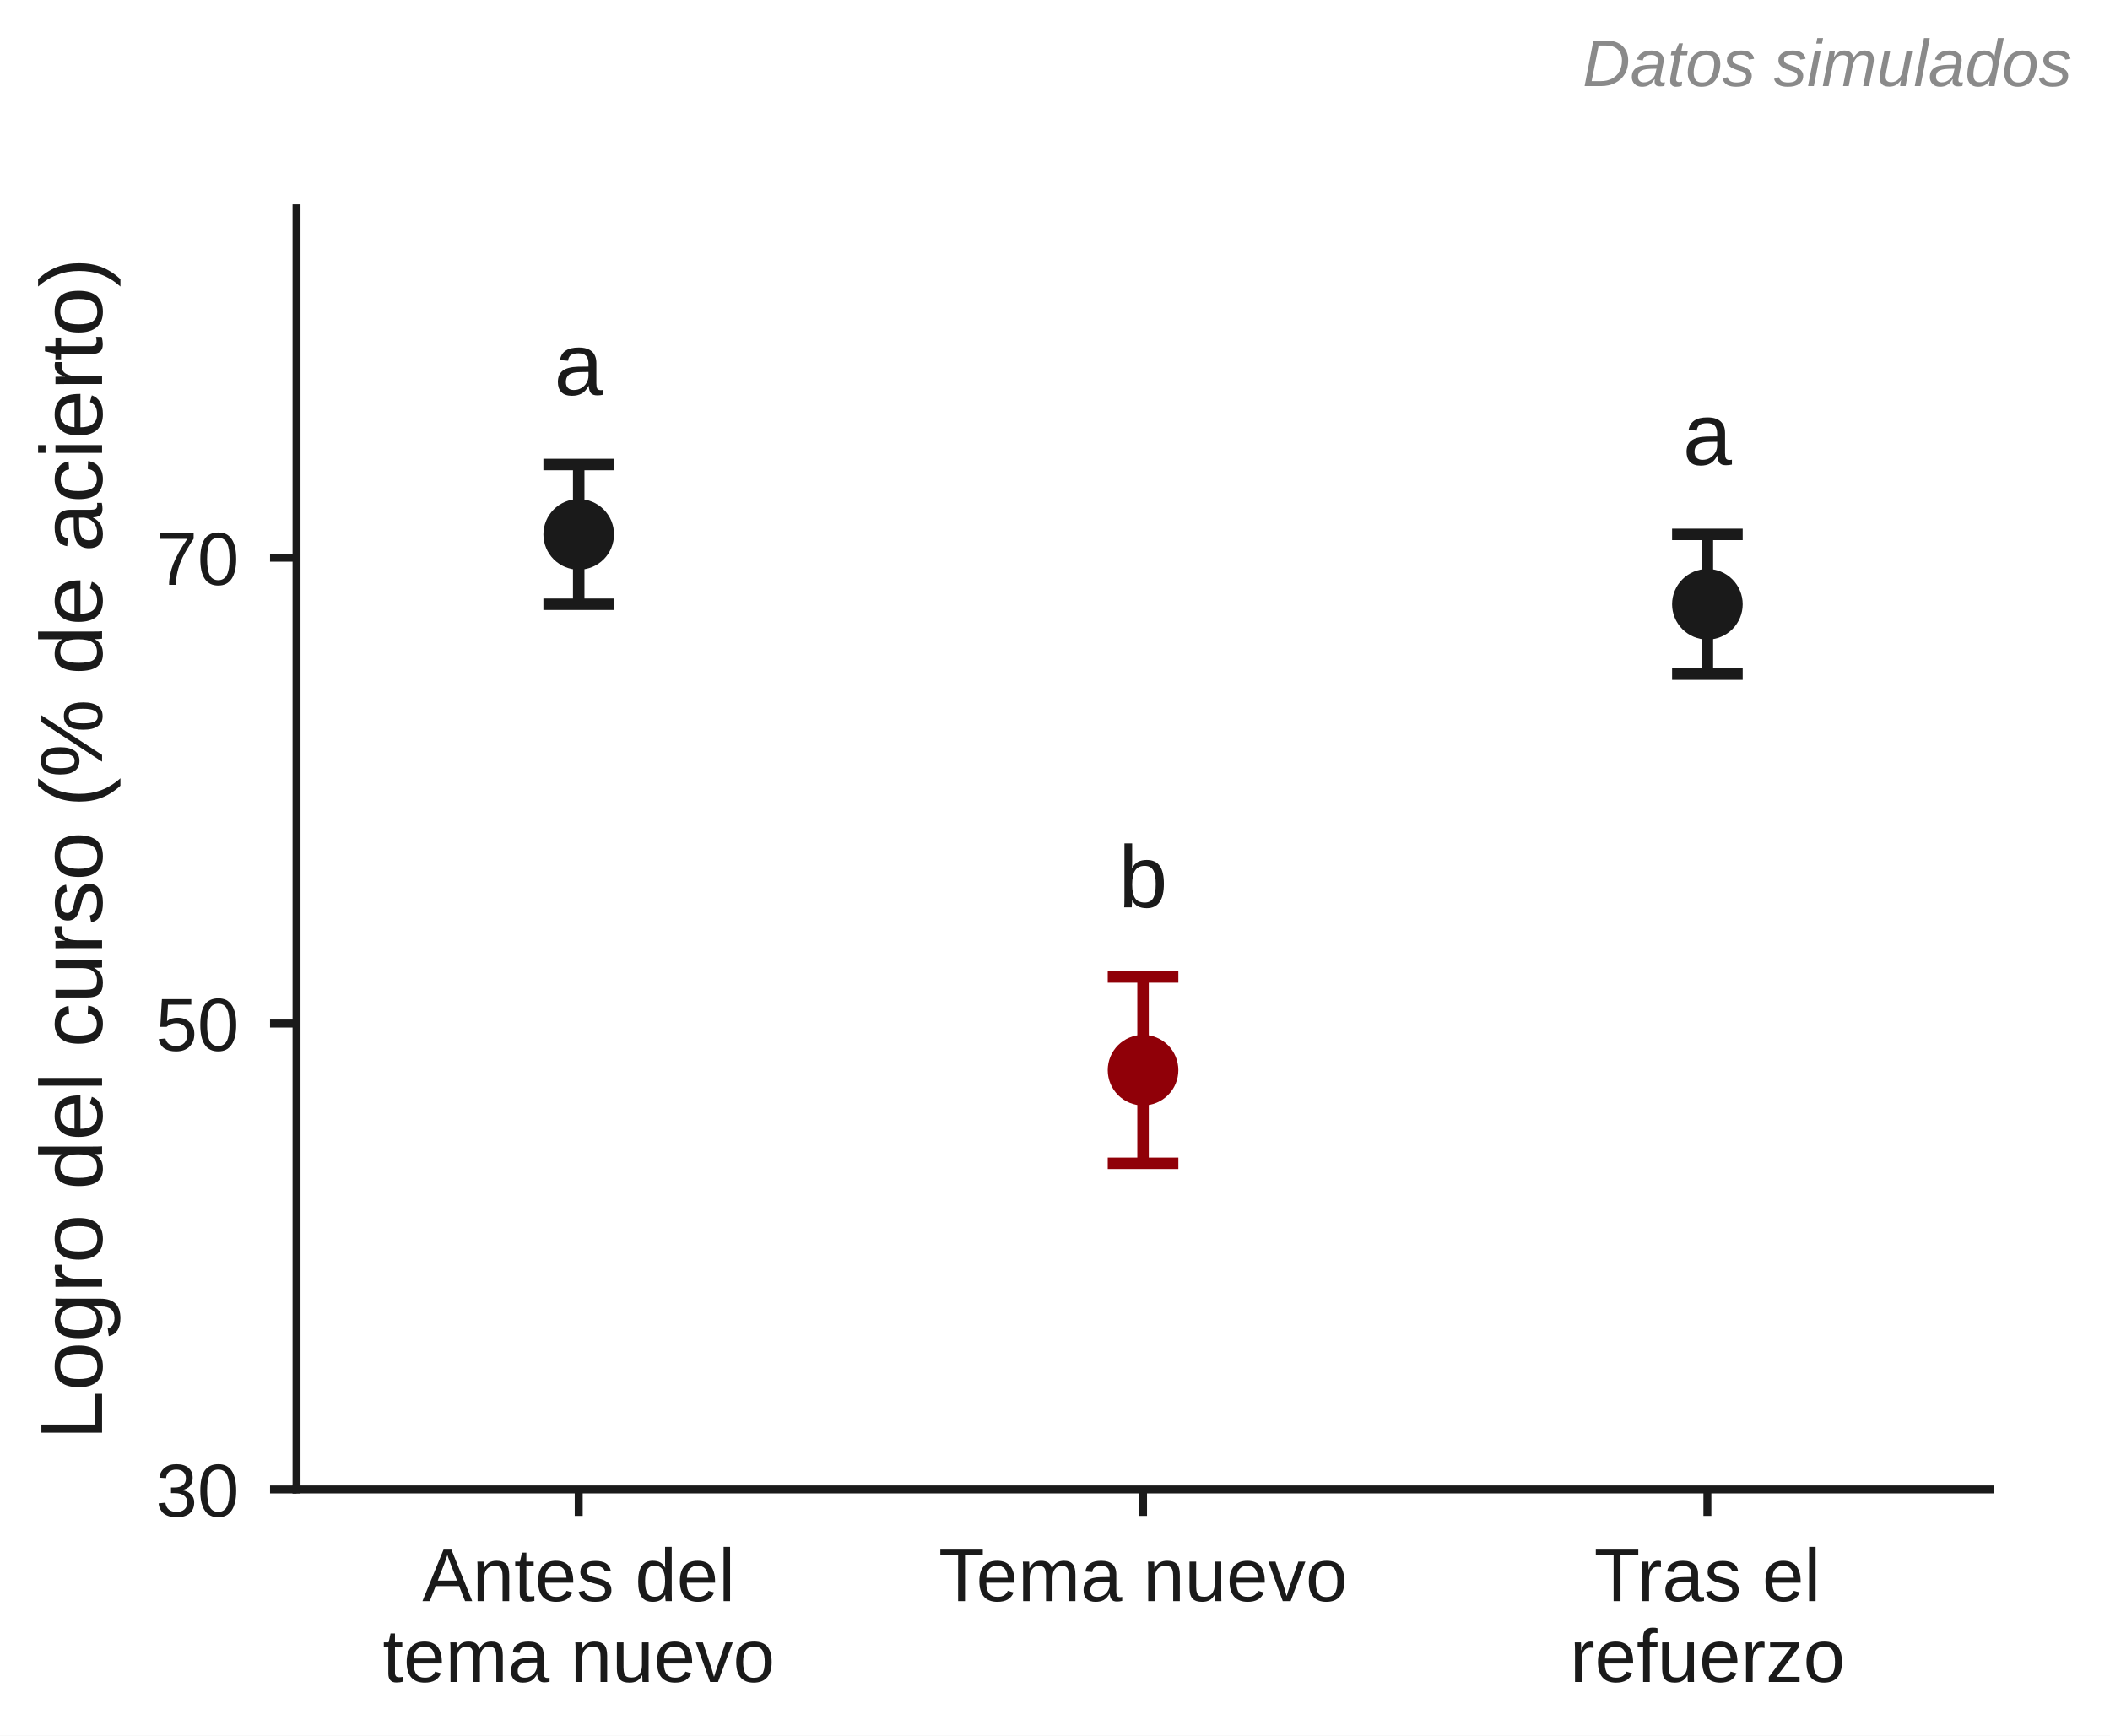
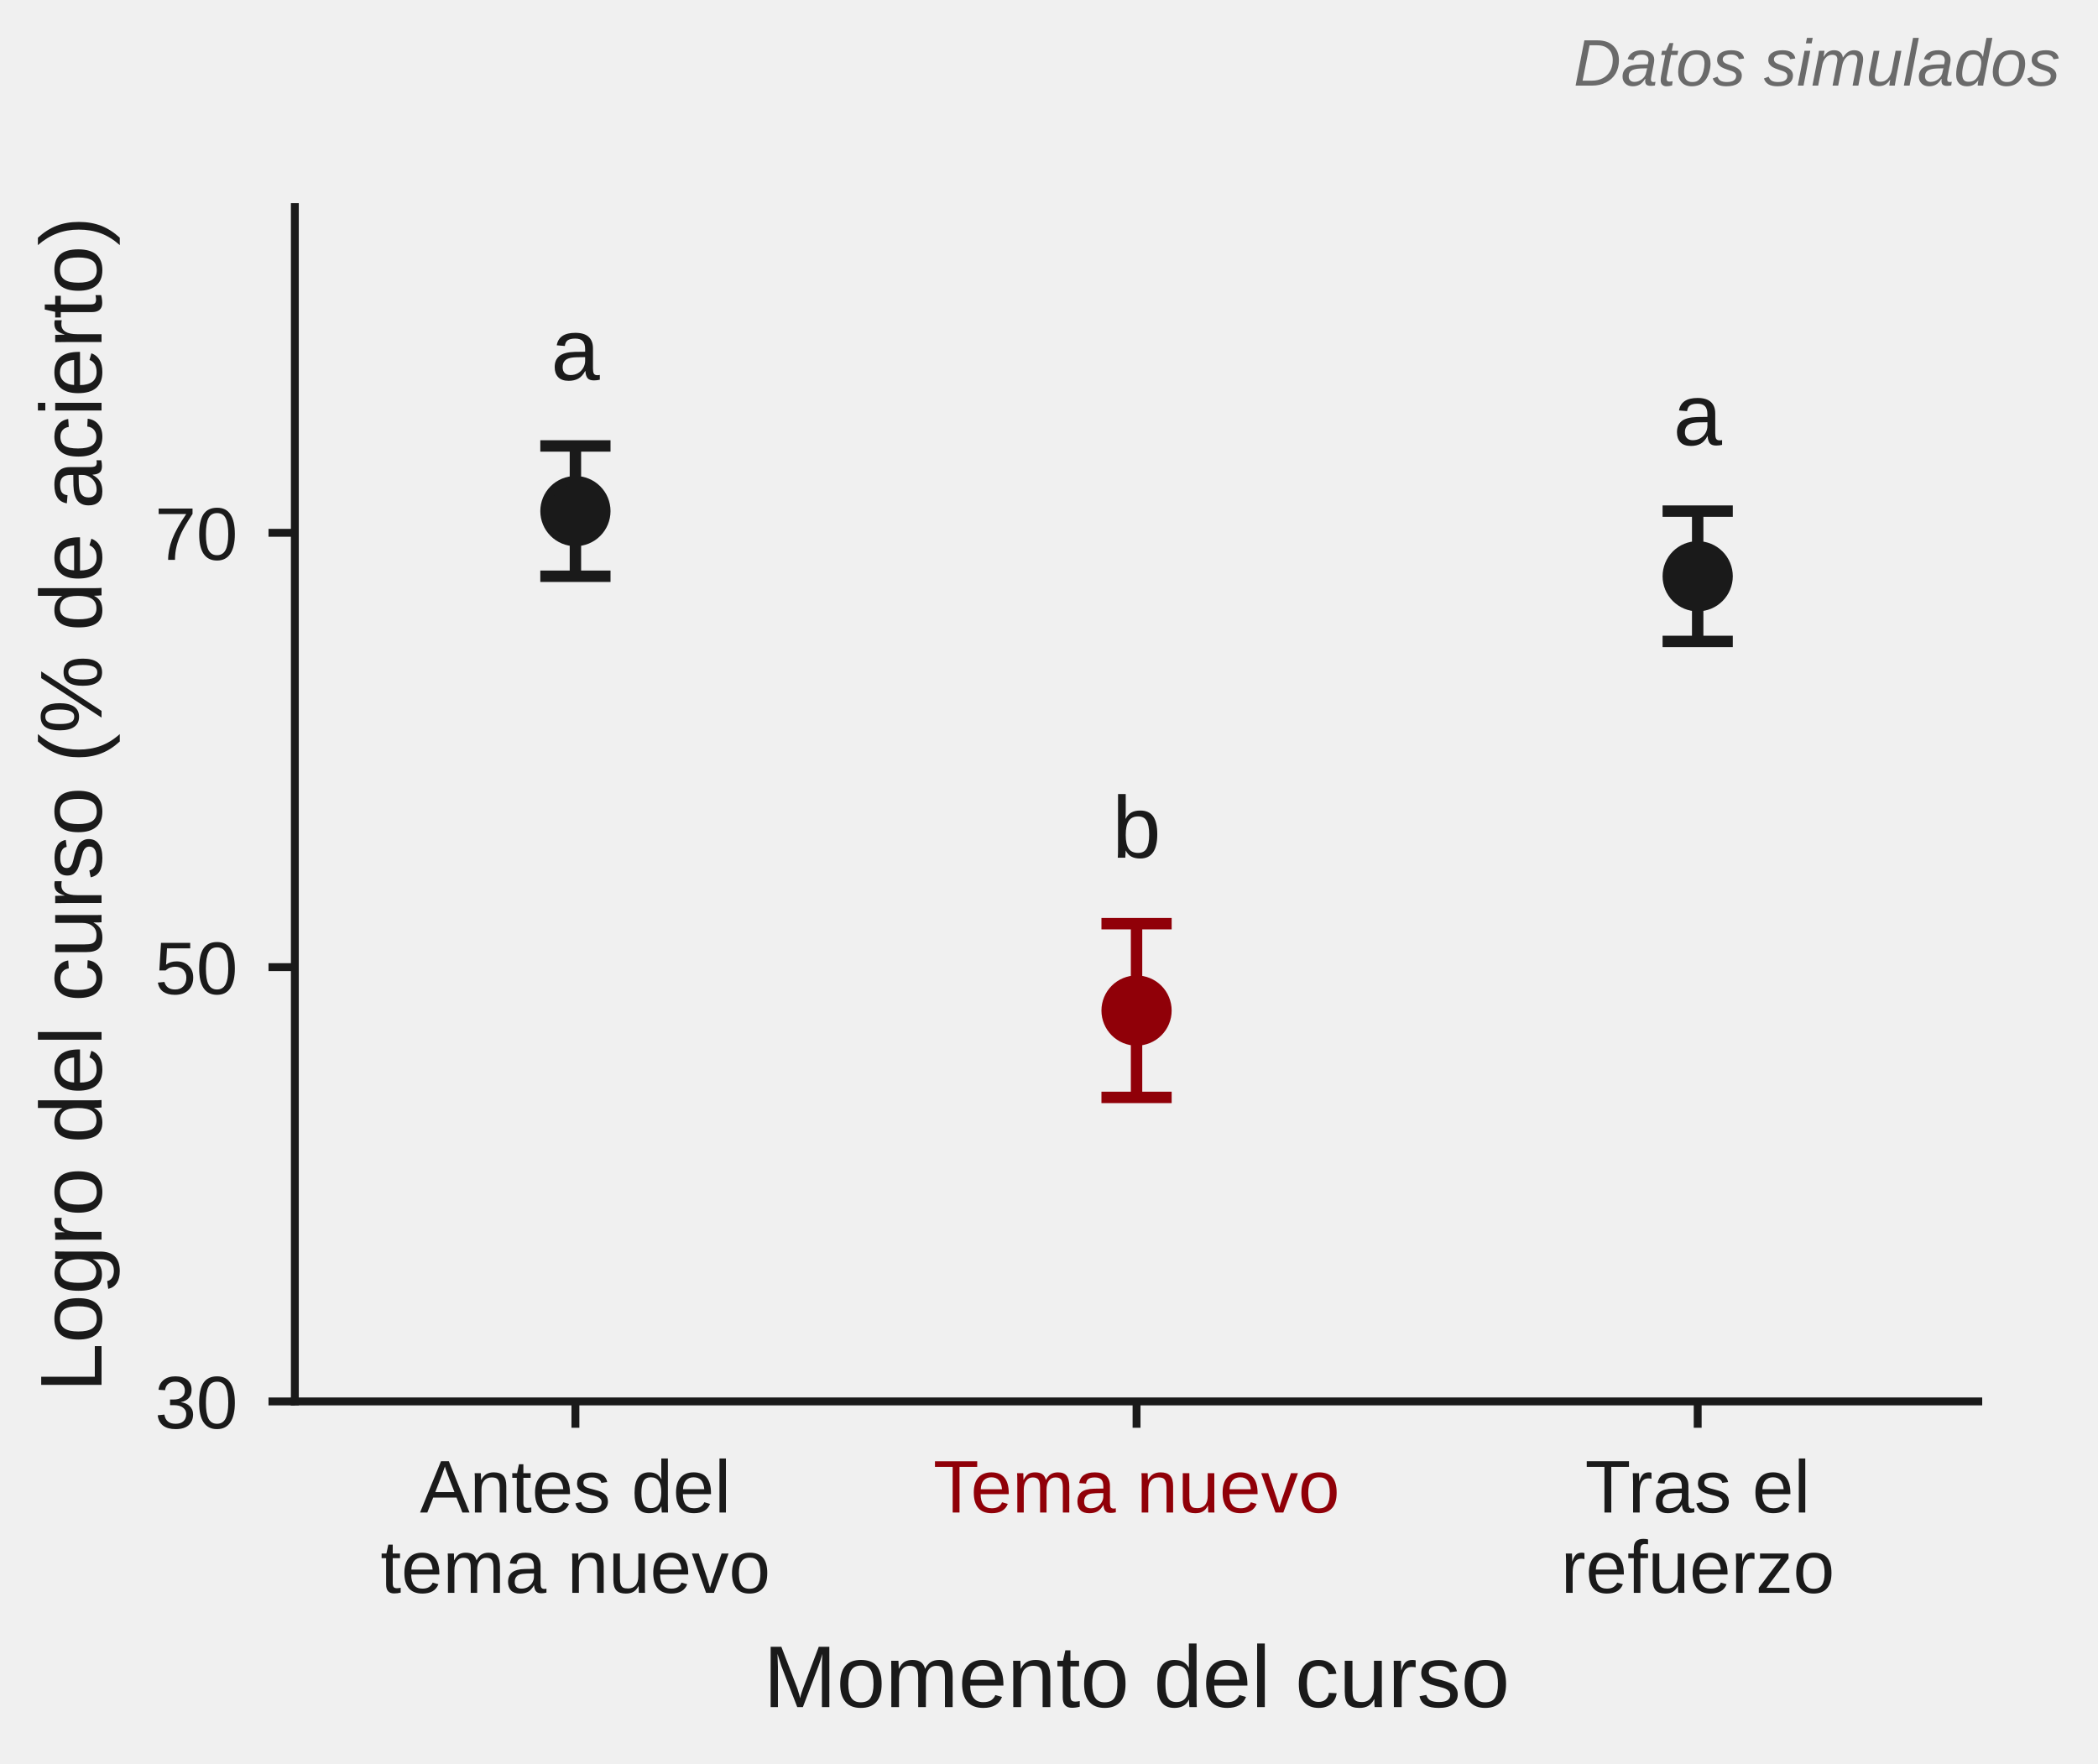
- <svg xmlns="http://www.w3.org/2000/svg" xmlns:xlink="http://www.w3.org/1999/xlink" width="239.047pt" height="196.649pt" viewBox="0 0 239.047 196.649" version="1.1">
+ <svg xmlns="http://www.w3.org/2000/svg" xmlns:xlink="http://www.w3.org/1999/xlink" width="239.047pt" height="200.899pt" viewBox="0 0 239.047 200.899" version="1.1">
  <defs>
    <style type="text/css">*{stroke-linejoin: round; stroke-linecap: butt}</style>
  </defs>
  <g id="figure_1">
    <g id="patch_1">
-       <path d="M 0 196.649  L 239.047 196.649  L 239.047 0  L 0 0  z " style="fill: #ffffff" />
+       <path d="M 0 200.899  L 239.047 200.899  L 239.047 0  L 0 0  L 0 200.899  z " style="fill: none" />
    </g>
    <g id="axes_1">
      <g id="patch_2">
-         <path d="M 33.595 168.75  L 225.403 168.75  L 225.403 23.598  L 33.595 23.598  z " style="fill: #ffffff" />
+         <path d="M 33.595 159.678  L 225.403 159.678  L 225.403 23.598  L 33.595 23.598  L 33.595 159.678  z " style="fill: none" />
      </g>
      <g id="matplotlib.axis_1">
        <g id="xtick_1">
          <g id="line2d_1">
            <defs>
              <path id="m9296871bb2" d="M 0 0  L 0 3  " style="stroke: #1a1a1a; stroke-width: 0.9" />
            </defs>
            <g>
-               <use xlink:href="#m9296871bb2" x="65.563" y="168.75" style="fill: #1a1a1a; stroke: #1a1a1a; stroke-width: 0.9" />
+               <use xlink:href="#m9296871bb2" x="65.563" y="159.678" style="fill: #1a1a1a; stroke: #1a1a1a; stroke-width: 0.9" />
            </g>
          </g>
          <g id="text_1">
-             <text style="fill: #1a1a1a; font: 8.5px 'Liberation Sans', 'Arial', 'Helvetica', 'DejaVu Sans', sans-serif" transform="translate(47.84429 181.4098)">Antes del</text>
-             <text style="fill: #1a1a1a; font: 8.5px 'Liberation Sans', 'Arial', 'Helvetica', 'DejaVu Sans', sans-serif" transform="translate(43.35656 190.5654)">tema nuevo</text>
+             <text style="fill: #1a1a1a; font: 8.5px 'Liberation Sans', 'Arial', 'Helvetica', 'DejaVu Sans', sans-serif" transform="translate(47.84429 172.3378)">Antes del</text>
+             <text style="fill: #1a1a1a; font: 8.5px 'Liberation Sans', 'Arial', 'Helvetica', 'DejaVu Sans', sans-serif" transform="translate(43.35656 181.4934)">tema nuevo</text>
          </g>
        </g>
        <g id="xtick_2">
          <g id="line2d_2">
            <g>
-               <use xlink:href="#m9296871bb2" x="129.499" y="168.75" style="fill: #1a1a1a; stroke: #1a1a1a; stroke-width: 0.9" />
+               <use xlink:href="#m9296871bb2" x="129.499" y="159.678" style="fill: #1a1a1a; stroke: #1a1a1a; stroke-width: 0.9" />
            </g>
          </g>
          <g id="text_2">
-             <text style="fill: #1a1a1a; font: 8.5px 'Liberation Sans', 'Arial', 'Helvetica', 'DejaVu Sans', sans-serif; text-anchor: middle" x="129.499" y="181.41" transform="rotate(-0 129.4995 181.4098)">Tema nuevo</text>
+             <text style="fill: #900008; font: 8.5px 'Liberation Sans', 'Arial', 'Helvetica', 'DejaVu Sans', sans-serif; text-anchor: middle" x="129.499" y="172.338" transform="rotate(-0 129.4995 172.3378)">Tema nuevo</text>
          </g>
        </g>
        <g id="xtick_3">
          <g id="line2d_3">
            <g>
-               <use xlink:href="#m9296871bb2" x="193.435" y="168.75" style="fill: #1a1a1a; stroke: #1a1a1a; stroke-width: 0.9" />
+               <use xlink:href="#m9296871bb2" x="193.435" y="159.678" style="fill: #1a1a1a; stroke: #1a1a1a; stroke-width: 0.9" />
            </g>
          </g>
          <g id="text_3">
-             <text style="fill: #1a1a1a; font: 8.5px 'Liberation Sans', 'Arial', 'Helvetica', 'DejaVu Sans', sans-serif" transform="translate(180.6071 181.4098)">Tras el</text>
-             <text style="fill: #1a1a1a; font: 8.5px 'Liberation Sans', 'Arial', 'Helvetica', 'DejaVu Sans', sans-serif" transform="translate(177.8459 190.5654)">refuerzo</text>
+             <text style="fill: #1a1a1a; font: 8.5px 'Liberation Sans', 'Arial', 'Helvetica', 'DejaVu Sans', sans-serif" transform="translate(180.6071 172.3378)">Tras el</text>
+             <text style="fill: #1a1a1a; font: 8.5px 'Liberation Sans', 'Arial', 'Helvetica', 'DejaVu Sans', sans-serif" transform="translate(177.8459 181.4934)">refuerzo</text>
          </g>
+         </g>
+         <g id="text_4">
+           <text style="fill: #1a1a1a; font: 10px 'Liberation Sans', 'Arial', 'Helvetica', 'DejaVu Sans', sans-serif; text-anchor: middle" x="129.499" y="194.504" transform="rotate(-0 129.4995 194.504)">Momento del curso</text>
        </g>
      </g>
      <g id="matplotlib.axis_2">
        <g id="ytick_1">
          <g id="line2d_4">
            <defs>
              <path id="m50137bdd6f" d="M 0 0  L -3 0  " style="stroke: #1a1a1a; stroke-width: 0.9" />
            </defs>
            <g>
-               <use xlink:href="#m50137bdd6f" x="33.595" y="168.75" style="fill: #1a1a1a; stroke: #1a1a1a; stroke-width: 0.9" />
+               <use xlink:href="#m50137bdd6f" x="33.595" y="159.678" style="fill: #1a1a1a; stroke: #1a1a1a; stroke-width: 0.9" />
            </g>
          </g>
-           <g id="text_4">
-             <text style="fill: #1a1a1a; font: 8.5px 'Liberation Sans', 'Arial', 'Helvetica', 'DejaVu Sans', sans-serif; text-anchor: end" x="27.095" y="171.83" transform="rotate(-0 27.09547 171.8299)">30</text>
+           <g id="text_5">
+             <text style="fill: #1a1a1a; font: 8.5px 'Liberation Sans', 'Arial', 'Helvetica', 'DejaVu Sans', sans-serif; text-anchor: end" x="27.095" y="162.758" transform="rotate(-0 27.09547 162.7579)">30</text>
          </g>
        </g>
        <g id="ytick_2">
          <g id="line2d_5">
            <g>
-               <use xlink:href="#m50137bdd6f" x="33.595" y="115.967" style="fill: #1a1a1a; stroke: #1a1a1a; stroke-width: 0.9" />
+               <use xlink:href="#m50137bdd6f" x="33.595" y="110.194" style="fill: #1a1a1a; stroke: #1a1a1a; stroke-width: 0.9" />
            </g>
          </g>
-           <g id="text_5">
-             <text style="fill: #1a1a1a; font: 8.5px 'Liberation Sans', 'Arial', 'Helvetica', 'DejaVu Sans', sans-serif; text-anchor: end" x="27.095" y="119.047" transform="rotate(-0 27.09547 119.0474)">50</text>
+           <g id="text_6">
+             <text style="fill: #1a1a1a; font: 8.5px 'Liberation Sans', 'Arial', 'Helvetica', 'DejaVu Sans', sans-serif; text-anchor: end" x="27.095" y="113.274" transform="rotate(-0 27.09547 113.2743)">50</text>
          </g>
        </g>
        <g id="ytick_3">
          <g id="line2d_6">
            <g>
-               <use xlink:href="#m50137bdd6f" x="33.595" y="63.185" style="fill: #1a1a1a; stroke: #1a1a1a; stroke-width: 0.9" />
+               <use xlink:href="#m50137bdd6f" x="33.595" y="60.711" style="fill: #1a1a1a; stroke: #1a1a1a; stroke-width: 0.9" />
            </g>
          </g>
-           <g id="text_6">
-             <text style="fill: #1a1a1a; font: 8.5px 'Liberation Sans', 'Arial', 'Helvetica', 'DejaVu Sans', sans-serif; text-anchor: end" x="27.095" y="66.265" transform="rotate(-0 27.09547 66.26483)">70</text>
+           <g id="text_7">
+             <text style="fill: #1a1a1a; font: 8.5px 'Liberation Sans', 'Arial', 'Helvetica', 'DejaVu Sans', sans-serif; text-anchor: end" x="27.095" y="63.791" transform="rotate(-0 27.09547 63.79065)">70</text>
          </g>
        </g>
-         <g id="text_7">
-           <text style="fill: #1a1a1a; font: 10px 'Liberation Sans', 'Arial', 'Helvetica', 'DejaVu Sans', sans-serif; text-anchor: middle" x="11.567" y="96.174" transform="rotate(-90 11.56687 96.174)">Logro del curso (% de acierto)</text>
+         <g id="text_8">
+           <text style="fill: #1a1a1a; font: 10px 'Liberation Sans', 'Arial', 'Helvetica', 'DejaVu Sans', sans-serif; text-anchor: middle" x="11.567" y="91.638" transform="rotate(-90 11.56687 91.638)">Logro del curso (% de acierto)</text>
        </g>
      </g>
      <g id="patch_3">
-         <path d="M 33.595 168.75  L 33.595 23.598  " style="fill: none; stroke: #1a1a1a; stroke-width: 0.9; stroke-linejoin: miter; stroke-linecap: square" />
+         <path d="M 33.595 159.678  L 33.595 23.598  " style="fill: none; stroke: #1a1a1a; stroke-width: 0.9; stroke-linejoin: miter; stroke-linecap: square" />
      </g>
      <g id="patch_4">
-         <path d="M 33.595 168.75  L 225.403 168.75  " style="fill: none; stroke: #1a1a1a; stroke-width: 0.9; stroke-linejoin: miter; stroke-linecap: square" />
+         <path d="M 33.595 159.678  L 225.403 159.678  " style="fill: none; stroke: #1a1a1a; stroke-width: 0.9; stroke-linejoin: miter; stroke-linecap: square" />
      </g>
      <g id="LineCollection_1">
-         <path d="M 65.563 68.463  L 65.563 52.628  " clip-path="url(#p4060b100ea)" style="fill: none; stroke: #1a1a1a; stroke-width: 1.3" />
+         <path d="M 65.563 65.659  L 65.563 50.814  " clip-path="url(#pcdbb0f24b0)" style="fill: none; stroke: #1a1a1a; stroke-width: 1.3" />
      </g>
      <g id="line2d_7">
        <defs>
          <path id="m8ba4eac019" d="M 4 0  L -4 -0  " style="stroke: #1a1a1a; stroke-width: 1.3" />
        </defs>
-         <g clip-path="url(#p4060b100ea)">
-           <use xlink:href="#m8ba4eac019" x="65.563" y="68.463" style="fill: #1a1a1a; stroke: #1a1a1a; stroke-width: 1.3" />
+         <g clip-path="url(#pcdbb0f24b0)">
+           <use xlink:href="#m8ba4eac019" x="65.563" y="65.659" style="fill: #1a1a1a; stroke: #1a1a1a; stroke-width: 1.3" />
        </g>
      </g>
      <g id="line2d_8">
-         <g clip-path="url(#p4060b100ea)">
-           <use xlink:href="#m8ba4eac019" x="65.563" y="52.628" style="fill: #1a1a1a; stroke: #1a1a1a; stroke-width: 1.3" />
+         <g clip-path="url(#pcdbb0f24b0)">
+           <use xlink:href="#m8ba4eac019" x="65.563" y="50.814" style="fill: #1a1a1a; stroke: #1a1a1a; stroke-width: 1.3" />
        </g>
      </g>
-       <g id="text_8">
-         <text style="fill: #1a1a1a; font: 10px 'Liberation Sans', 'Arial', 'Helvetica', 'DejaVu Sans', sans-serif; text-anchor: middle" x="65.563" y="44.747" transform="rotate(-0 65.56347 44.74732)">a</text>
+       <g id="text_9">
+         <text style="fill: #1a1a1a; font: 10px 'Liberation Sans', 'Arial', 'Helvetica', 'DejaVu Sans', sans-serif; text-anchor: middle" x="65.563" y="43.296" transform="rotate(-0 65.56347 43.2958)">a</text>
      </g>
      <g id="LineCollection_2">
-         <path d="M 129.499 131.802  L 129.499 110.689  " clip-path="url(#p4060b100ea)" style="fill: none; stroke: #900008; stroke-width: 1.3" />
+         <path d="M 129.499 125.039  L 129.499 105.246  " clip-path="url(#pcdbb0f24b0)" style="fill: none; stroke: #900008; stroke-width: 1.3" />
      </g>
      <g id="line2d_9">
        <defs>
          <path id="mc77934f74c" d="M 4 0  L -4 -0  " style="stroke: #900008; stroke-width: 1.3" />
        </defs>
-         <g clip-path="url(#p4060b100ea)">
-           <use xlink:href="#mc77934f74c" x="129.499" y="131.802" style="fill: #900008; stroke: #900008; stroke-width: 1.3" />
+         <g clip-path="url(#pcdbb0f24b0)">
+           <use xlink:href="#mc77934f74c" x="129.499" y="125.039" style="fill: #900008; stroke: #900008; stroke-width: 1.3" />
        </g>
      </g>
      <g id="line2d_10">
-         <g clip-path="url(#p4060b100ea)">
-           <use xlink:href="#mc77934f74c" x="129.499" y="110.689" style="fill: #900008; stroke: #900008; stroke-width: 1.3" />
+         <g clip-path="url(#pcdbb0f24b0)">
+           <use xlink:href="#mc77934f74c" x="129.499" y="105.246" style="fill: #900008; stroke: #900008; stroke-width: 1.3" />
        </g>
      </g>
-       <g id="text_9">
-         <text style="fill: #1a1a1a; font: 10px 'Liberation Sans', 'Arial', 'Helvetica', 'DejaVu Sans', sans-serif; text-anchor: middle" x="129.499" y="102.808" transform="rotate(-0 129.4995 102.8081)">b</text>
+       <g id="text_10">
+         <text style="fill: #1a1a1a; font: 10px 'Liberation Sans', 'Arial', 'Helvetica', 'DejaVu Sans', sans-serif; text-anchor: middle" x="129.499" y="97.728" transform="rotate(-0 129.4995 97.7278)">b</text>
      </g>
      <g id="LineCollection_3">
-         <path d="M 193.435 76.381  L 193.435 60.546  " clip-path="url(#p4060b100ea)" style="fill: none; stroke: #1a1a1a; stroke-width: 1.3" />
+         <path d="M 193.435 73.082  L 193.435 58.237  " clip-path="url(#pcdbb0f24b0)" style="fill: none; stroke: #1a1a1a; stroke-width: 1.3" />
      </g>
      <g id="line2d_11">
-         <g clip-path="url(#p4060b100ea)">
-           <use xlink:href="#m8ba4eac019" x="193.435" y="76.381" style="fill: #1a1a1a; stroke: #1a1a1a; stroke-width: 1.3" />
+         <g clip-path="url(#pcdbb0f24b0)">
+           <use xlink:href="#m8ba4eac019" x="193.435" y="73.082" style="fill: #1a1a1a; stroke: #1a1a1a; stroke-width: 1.3" />
        </g>
      </g>
      <g id="line2d_12">
-         <g clip-path="url(#p4060b100ea)">
-           <use xlink:href="#m8ba4eac019" x="193.435" y="60.546" style="fill: #1a1a1a; stroke: #1a1a1a; stroke-width: 1.3" />
+         <g clip-path="url(#pcdbb0f24b0)">
+           <use xlink:href="#m8ba4eac019" x="193.435" y="58.237" style="fill: #1a1a1a; stroke: #1a1a1a; stroke-width: 1.3" />
        </g>
      </g>
-       <g id="text_10">
-         <text style="fill: #1a1a1a; font: 10px 'Liberation Sans', 'Arial', 'Helvetica', 'DejaVu Sans', sans-serif; text-anchor: middle" x="193.435" y="52.665" transform="rotate(-0 193.4355 52.6647)">a</text>
+       <g id="text_11">
+         <text style="fill: #1a1a1a; font: 10px 'Liberation Sans', 'Arial', 'Helvetica', 'DejaVu Sans', sans-serif; text-anchor: middle" x="193.435" y="50.718" transform="rotate(-0 193.4355 50.71834)">a</text>
      </g>
      <g id="line2d_13">
        <defs>
          <path id="m38defa22a6" d="M 0 3.5  C 0.928 3.5 1.819 3.131 2.475 2.475  C 3.131 1.819 3.5 0.928 3.5 0  C 3.5 -0.928 3.131 -1.819 2.475 -2.475  C 1.819 -3.131 0.928 -3.5 0 -3.5  C -0.928 -3.5 -1.819 -3.131 -2.475 -2.475  C -3.131 -1.819 -3.5 -0.928 -3.5 0  C -3.5 0.928 -3.131 1.819 -2.475 2.475  C -1.819 3.131 -0.928 3.5 0 3.5  z " style="stroke: #1a1a1a" />
        </defs>
-         <g clip-path="url(#p4060b100ea)">
-           <use xlink:href="#m38defa22a6" x="65.563" y="60.546" style="fill: #1a1a1a; stroke: #1a1a1a" />
+         <g clip-path="url(#pcdbb0f24b0)">
+           <use xlink:href="#m38defa22a6" x="65.563" y="58.237" style="fill: #1a1a1a; stroke: #1a1a1a" />
        </g>
      </g>
      <g id="line2d_14">
        <defs>
          <path id="m160cdc4200" d="M 0 3.5  C 0.928 3.5 1.819 3.131 2.475 2.475  C 3.131 1.819 3.5 0.928 3.5 0  C 3.5 -0.928 3.131 -1.819 2.475 -2.475  C 1.819 -3.131 0.928 -3.5 0 -3.5  C -0.928 -3.5 -1.819 -3.131 -2.475 -2.475  C -3.131 -1.819 -3.5 -0.928 -3.5 0  C -3.5 0.928 -3.131 1.819 -2.475 2.475  C -1.819 3.131 -0.928 3.5 0 3.5  z " style="stroke: #900008" />
        </defs>
-         <g clip-path="url(#p4060b100ea)">
-           <use xlink:href="#m160cdc4200" x="129.499" y="121.246" style="fill: #900008; stroke: #900008" />
+         <g clip-path="url(#pcdbb0f24b0)">
+           <use xlink:href="#m160cdc4200" x="129.499" y="115.143" style="fill: #900008; stroke: #900008" />
        </g>
      </g>
      <g id="line2d_15">
-         <g clip-path="url(#p4060b100ea)">
-           <use xlink:href="#m38defa22a6" x="193.435" y="68.463" style="fill: #1a1a1a; stroke: #1a1a1a" />
+         <g clip-path="url(#pcdbb0f24b0)">
+           <use xlink:href="#m38defa22a6" x="193.435" y="65.659" style="fill: #1a1a1a; stroke: #1a1a1a" />
        </g>
      </g>
    </g>
-     <g id="text_11">
-       <text style="fill: #8a8a8a; font: italic 7.5px 'Liberation Sans', 'Arial', 'Helvetica', 'DejaVu Sans', sans-serif; text-anchor: end" x="234.727" y="9.755" transform="rotate(-0 234.7275 9.755156)">Datos simulados</text>
+     <g id="text_12">
+       <text style="fill: #6a6a6a; font: italic 7.5px 'Liberation Sans', 'Arial', 'Helvetica', 'DejaVu Sans', sans-serif; text-anchor: end" x="234.727" y="9.755" transform="rotate(-0 234.7275 9.755156)">Datos simulados</text>
    </g>
  </g>
  <defs>
-     <clipPath id="p4060b100ea">
-       <rect x="33.595" y="23.598" width="191.808" height="145.152" />
+     <clipPath id="pcdbb0f24b0">
+       <rect x="33.595" y="23.598" width="191.808" height="136.08" />
    </clipPath>
  </defs>
</svg>
